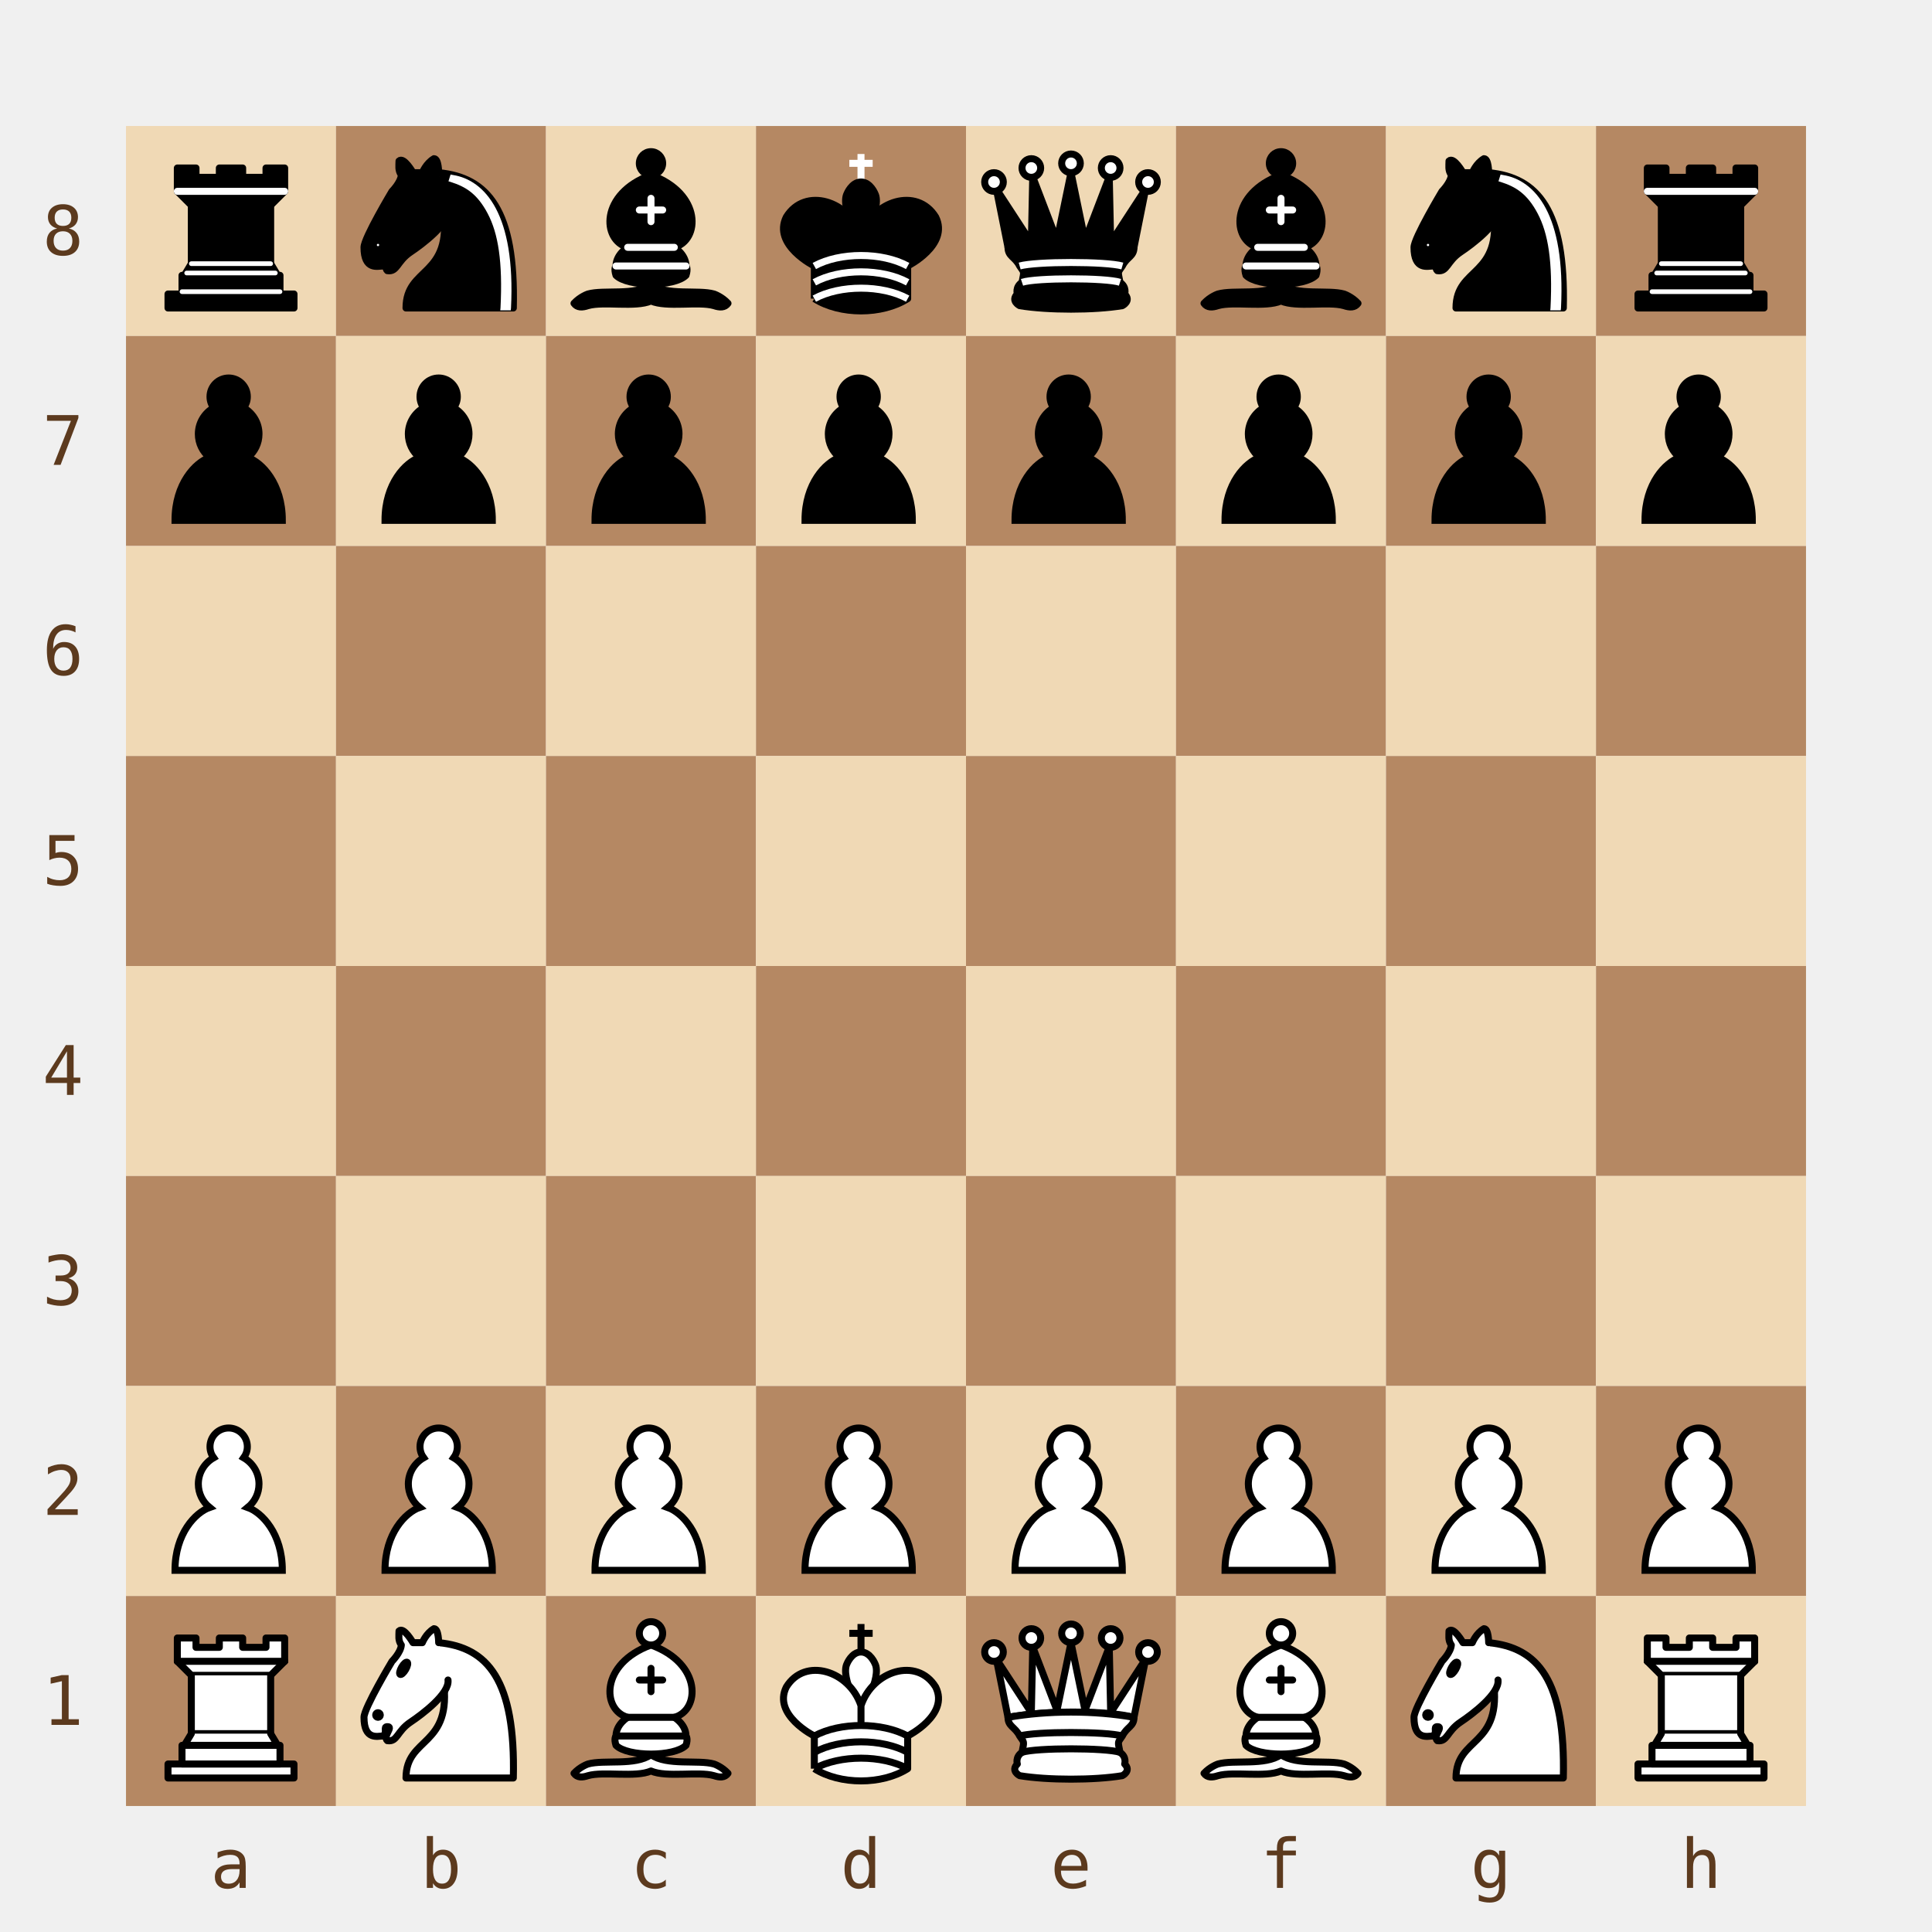
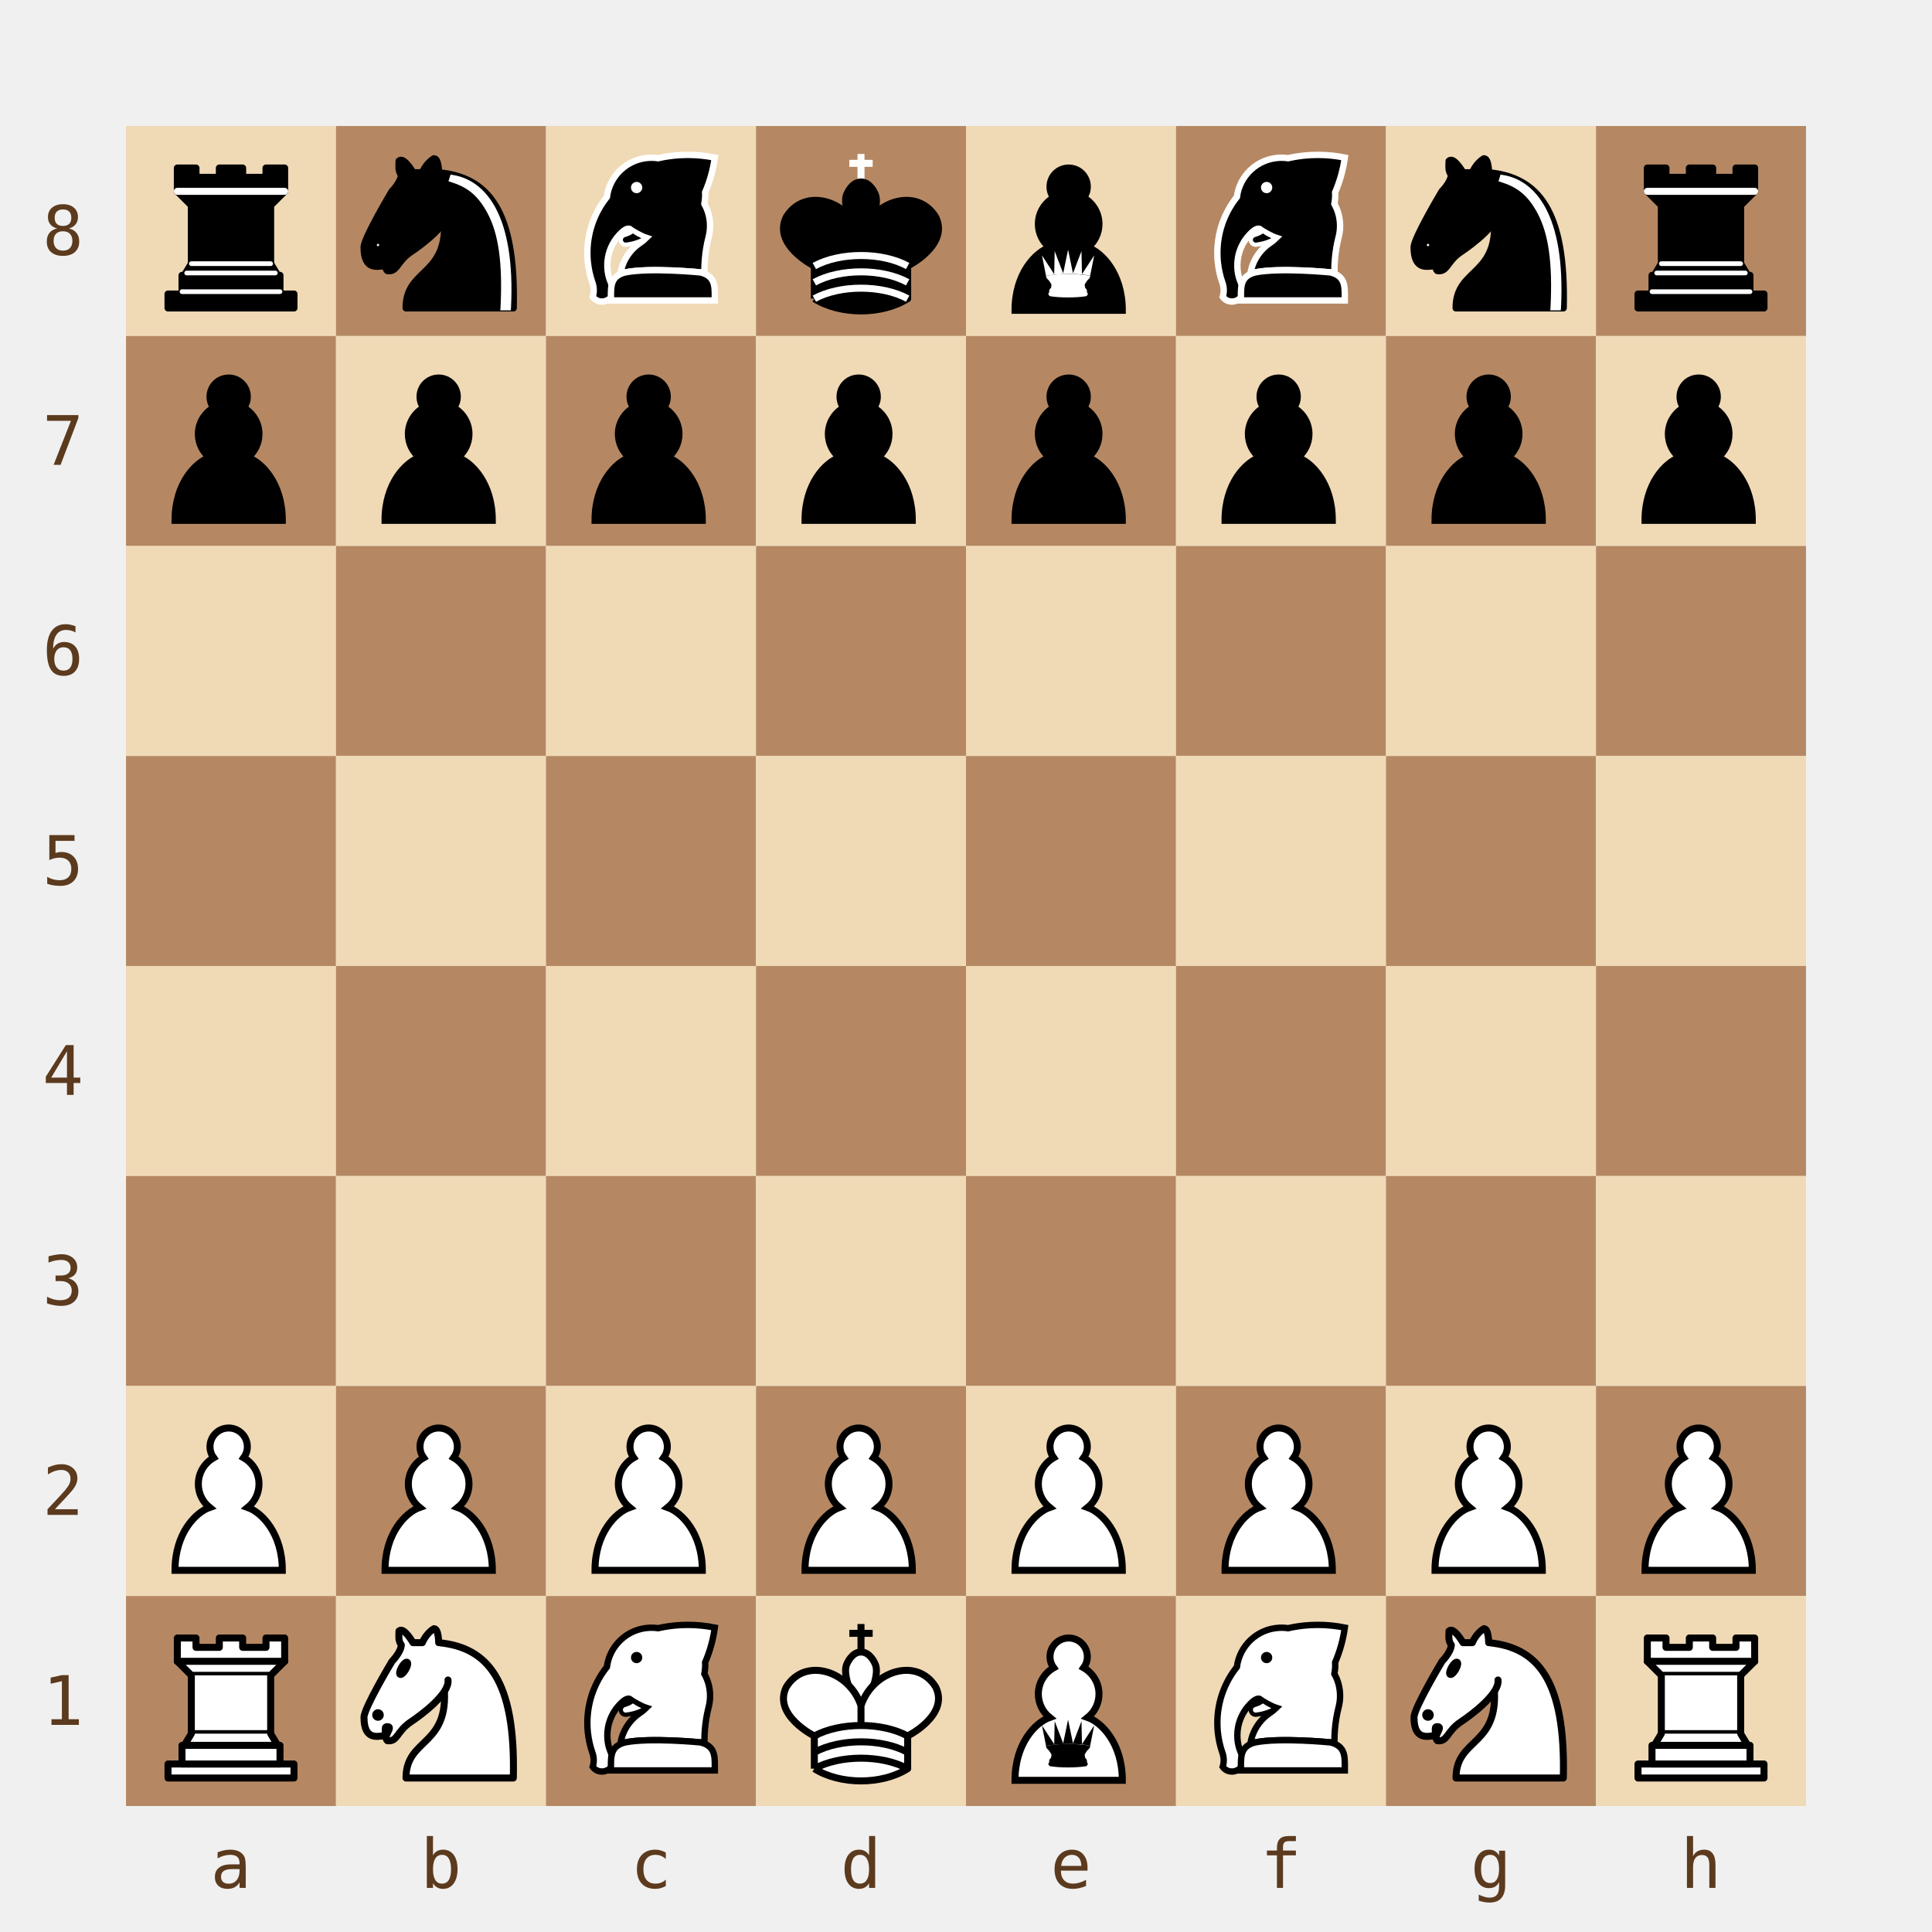
<svg xmlns="http://www.w3.org/2000/svg" width="368" height="368" viewBox="0 0 368 368">
  <defs>
    <symbol id="piece-r" viewBox="0 0 45 45">
      <g style="fill:#000;stroke:#000;stroke-width:1.5;stroke-linecap:round;stroke-linejoin:round">
        <path d="M 9,39 L 36,39 L 36,36 L 9,36 L 9,39 z" />
        <path d="M 12,36 L 12,32 L 33,32 L 33,36 L 12,36 z" />
        <path d="M 11,14 L 11,9 L 15,9 L 15,11 L 20,11 L 20,9 L 25,9 L 25,11 L 30,11 L 30,9 L 34,9 L 34,14" />
        <path d="M 34,14 L 31,17 L 14,17 L 11,14" />
        <path d="M 31,17 L 31,29.5 L 14,29.5 L 14,17" />
        <path d="M 31,29.5 L 32.5,32 L 12.5,32 L 14,29.5" />
        <path d="M 11,14 L 34,14" style="fill:none;stroke:#fff;stroke-linejoin:miter" />
        <path d="M 12,35.5 L 33,35.5" style="fill:none;stroke:#fff;stroke-width:1" />
        <path d="M 13,31.5 L 32,31.5" style="fill:none;stroke:#fff;stroke-width:1" />
        <path d="M 14,29.5 L 31,29.5" style="fill:none;stroke:#fff;stroke-width:1" />
      </g>
    </symbol>
    <symbol id="piece-n" viewBox="0 0 45 45">
      <g style="fill:none;stroke:#000;stroke-width:1.5;stroke-linecap:round;stroke-linejoin:round">
        <path d="M 22,10 C 32.5,11 38.5,18 38,39 L 15,39 C 15,30 25,32.5 23,18" style="fill:#000" />
        <path d="M 24,18 C 24.38,20.91 18.45,25.37 16,27 C 13,29 13.18,31.34 11,31 C 9.958,30.06 12.41,27.96 11,28 C 10,28 11.19,29.23 10,30 C 9,30 5.997,31 6,26 C 6,24 12,14 12,14 C 12,14 13.89,12.1 14,10.5 C 13.27,9.506 13.5,8.5 13.5,7.5 C 14.5,6.5 16.5,10 16.5,10 L 18.5,10 C 18.5,10 19.28,8.008 21,7 C 22,7 22,10 22,10" style="fill:#000" />
        <path d="M 9.5,25.5 A 0.5,0.5 0 1 1 8.5,25.5 A 0.5,0.5 0 1 1 9.5,25.5 z" style="fill:#fff" />
        <path d="M 15,15.5 A 0.5,1.5 0 1 1 14,15.5 A 0.5,1.5 0 1 1 15,15.5 z" transform="matrix(0.866,0.5,-0.5,0.866,9.693,-5.173)" style="fill:#fff" />
        <path d="M 24.55,10.4 L 24.1,11.85 L 24.6,12 C 27.75,13 30.25,14.49 32.5,18.75 C 34.75,23.01 35.75,29.06 35.25,39 L 35.2,39.5 L 37.45,39.5 L 37.5,39 C 38,28.94 36.62,22.15 34.25,17.66 C 31.88,13.17 28.46,11.02 25.06,10.5 L 24.55,10.4 z" style="fill:#fff;stroke:none" />
      </g>
    </symbol>
-     <symbol id="piece-b" viewBox="0 0 45 45">
-       <g style="fill:none;stroke:#000;stroke-width:1.5;stroke-linecap:round;stroke-linejoin:round">
-         <g style="fill:#000;stroke-linecap:butt">
-           <path d="M 9,36 C 12.39,35.03 19.11,36.43 22.5,34 C 25.89,36.43 32.61,35.03 36,36 C 36,36 37.65,36.54 39,38 C 38.32,38.97 37.2,38.91 36,38.5 C 32.61,37.53 25.89,38.96 22.5,37.5 C 19.11,38.96 12.39,37.53 9,38.5 C 7.8,38.91 6.68,38.97 6,38 C 7.35,36.54 9,36 9,36 z" />
-           <path d="M 15,32 C 17.5,34.5 27.5,34.5 30,32 C 30.5,30.5 30,30 30,30 C 30,27.5 27.5,26 27.5,26 C 33,24.5 33.5,14.5 22.5,10.5 C 11.5,14.5 12,24.5 17.5,26 C 17.5,26 15,27.5 15,30 C 15,30 14.5,30.5 15,32 z" />
-           <path d="M 25,8 A 2.5,2.5 0 1 1 20,8 A 2.5,2.5 0 1 1 25,8 z" />
-         </g>
-         <path d="M 17.5,26 L 27.5,26 M 15,30 L 30,30 M 22.5,15.5 L 22.5,20.5 M 20,18 L 25,18" style="fill:none;stroke:#fff;stroke-linejoin:miter" />
-       </g>
-     </symbol>
-     <symbol id="piece-q" viewBox="0 0 45 45">
-       <g style="fill:#000;stroke:#000;stroke-width:1.5;stroke-linejoin:round">
-         <path d="M 9,26 C 17.5,24.5 30,24.5 36,26 L 38.5,13.5 L 31,25 L 30.7,10.9 L 25.5,24.5 L 22.5,10 L 19.5,24.5 L 14.3,10.9 L 14,25 L 6.5,13.5 L 9,26 z" />
-         <path d="M 9,26 C 9,28 10.5,28 11.5,30 C 12.5,31.5 12.5,31 12,33.5 C 10.5,34.5 11,36 11,36 C 9.5,37.5 11.5,38.5 11.5,38.5 C 17.5,39.5 27.5,39.5 33.5,38.5 C 33.5,38.5 35.5,37.5 34,36 C 34,36 34.5,34.5 33,33.5 C 32.5,31 32.5,31.5 33.5,30 C 34.5,28 36,28 36,26 C 27.5,24.5 17.5,24.5 9,26 z" />
-         <path d="M 11.5,30 C 15,29 30,29 33.5,30" style="fill:none;stroke:#fff" />
-         <path d="M 12,33.5 C 15,32.5 30,32.5 33,33.5" style="fill:none;stroke:#fff" />
-         <circle cx="6" cy="12" r="2" style="fill:#fff" />
-         <circle cx="14" cy="9" r="2" style="fill:#fff" />
-         <circle cx="22.5" cy="8" r="2" style="fill:#fff" />
-         <circle cx="31" cy="9" r="2" style="fill:#fff" />
-         <circle cx="39" cy="12" r="2" style="fill:#fff" />
+     <symbol id="piece-e" viewBox="0 0 45 45">
+       <g transform="translate(2,1) scale(0.228)">
+         <path d="M140.07,68.8c3.43,6.1,5.37,13.14,5.37,20.64,0,3.43-.41,6.78-1.19,9.97-.1,.37-.17,.72-.27,1.09-1.69,6.7-2.84,13.61-3.41,20.68-.29,3.45-.43,6.91-.43,10.44,0,.93,.01,1.86,.04,2.79-1.09-.45-2.3-.85-3.65-1.2,0,0-47.52-4.73-70.93,0-1.42,.36-2.69,.78-3.82,1.27h-.63c1.09-7.23,3.99-13.85,8.24-19.4,2.72-3.58,6.02-6.71,9.76-9.27,.25-.16,.49-.31,.72-.49,2.01-1.36,3.88-2.9,5.61-4.6-4.46-1.44-12.33-5.8-16.01-8.57-2.29-.53-5.69,2.3-5.69,2.3-1.19,.99-2.3,2.06-3.37,3.19-.81,.84-1.58,1.72-2.28,2.61-4.24,5.31-7.24,11.68-8.55,18.63-.47,2.51-.7,5.1-.7,7.77,0,3.97,.55,7.8,1.58,11.45,0,0,1.43,4.08,2.52,6.8,.35,.88,.67,1.61,.89,2.02,1.27,2.36,1.06,6.71-1.63,9.88-1.17,1.38-2.81,2.54-4.99,3.22-.97,.33-1.99,.54-3.06,.58-.25,0-.49-.02-.74-.02-.59-.02-1.17-.08-1.73-.17-1.97-.37-3.74-1.28-5.14-2.59-.55-.49-1.03-1.03-1.44-1.64,.61-1.94,.92-4.01,.92-6.15s-.31-4.21-.92-6.15c0-.02,.02-.04,.02-.04,0-.02-.02-.06-.02-.08-.12-.33-.23-.68-.37-1.01-2.12-6.14-3.58-12.6-4.25-19.28-.12-1.17-.21-2.36-.29-3.54v-.02c-.1-1.66-.14-3.31-.14-4.99,0-18.42,5.88-35.47,15.89-49.36,.78-1.11,1.61-2.22,2.47-3.29,2.57-20.02,19.14-35.67,39.6-36.78,.78-.06,1.58-.08,2.38-.08,2.05,0,4.07,.16,6.04,.43,.02,0,.06,0,.08,.02,1.83-.41,3.68-.78,5.53-1.11,.78-.14,1.56-.27,2.36-.39,.8-.14,1.61-.26,2.41-.37,1.03-.16,2.06-.27,3.09-.39,.41-.06,.8-.1,1.21-.14,.97-.1,1.97-.19,2.96-.27,1.34-.12,2.72-.2,4.09-.28,2.08-.1,4.18-.16,6.31-.16,8.7,0,17.19,.88,25.39,2.55-1.58,11.45-4.67,22.41-9.09,32.67,.06,.8,.08,1.61,.08,2.43,0,.68-.02,1.38-.06,2.06,0,.1,0,.17-.02,.27-.02,.58-.06,1.15-.12,1.71,0,.12-.02,.24-.04,.33-.06,.6-.12,1.19-.21,1.79,0,.08-.02,.16-.04,.24-.08,.52-.16,1.03-.27,1.56l-.06,.35v.04Z" style="fill:#000;stroke:#fff;stroke-width:6" />
+         <path d="M52.25,156.09v3.47h97.65v-3.47c.03-10.4,.05-19.46-13.36-22.87,0,0-47.52-4.73-70.93,0h0c-13.41,3.41-13.39,12.47-13.36,22.87Z" style="fill:#000;stroke:#fff;stroke-width:6" />
+         <path d="M72.65,94.39c.12,0,7.82,4.74,12.82,6.35-.21,.17-.4,.35-.61,.52-.02,.02-.05,.02-.07,.02-5.44,3.05-11.32,5.01-17.56,5.82l-.31,.05c-.14,.02-.24,.05-.38,.05l-.21-.02-.17,.05c-2.58,0-4.66-2.08-4.66-4.66,0-1.96,1.3-3.78,3.14-4.4l.28-.07c2.88-.9,5.28-1.91,7.72-3.7Z" style="fill:#000;stroke:#fff;stroke-width:4" />
+         <circle cx="76.4" cy="53.46" r="5.3" style="fill:#fff;stroke:none" />
      </g>
    </symbol>
    <symbol id="piece-k" viewBox="0 0 45 45">
      <g style="fill:#000;stroke:#000;stroke-width:1.5;stroke-linejoin:round">
        <path d="M 22.5,11.63 L 22.5,6" style="fill:none;stroke:#fff;stroke-linejoin:miter" />
        <path d="M 20,8 L 25,8" style="fill:none;stroke:#fff;stroke-linejoin:miter" />
        <path d="M 22.5,25 C 22.5,25 27,17.5 25.5,14.5 C 25.5,14.5 24.5,12 22.5,12 C 20.5,12 19.5,14.5 19.5,14.5 C 18,17.5 22.5,25 22.5,25" />
        <path d="M 12.5,37 C 18,40.5 27,40.5 32.5,37 L 32.5,30 C 32.5,30 41.5,25.5 38.5,19.5 C 34.5,13 25,16 22.5,23.5 L 22.5,27 L 22.5,23.5 C 20,16 10.5,13 6.5,19.5 C 3.5,25.5 12.5,30 12.5,30 L 12.5,37" />
        <path d="M 12.5,30 C 18,27 27,27 32.5,30" style="fill:none;stroke:#fff" />
        <path d="M 12.5,33.5 C 18,30.5 27,30.5 32.5,33.5" style="fill:none;stroke:#fff" />
        <path d="M 12.5,37 C 18,34 27,34 32.5,37" style="fill:none;stroke:#fff" />
      </g>
    </symbol>
+     <symbol id="piece-f" viewBox="0 0 45 45">
+       <path d="M 22,9 C 19.79,9 18,10.79 18,13 C 18,13.89 18.29,14.71 18.78,15.38 C 16.83,16.5 15.5,18.59 15.5,21 C 15.5,23.03 16.44,24.84 17.91,26.03 C 14.91,27.09 10.5,31.58 10.5,39.5 L 33.5,39.5 C 33.5,31.58 29.09,27.09 26.09,26.03 C 27.56,24.84 28.5,23.03 28.5,21 C 28.5,18.59 27.17,16.5 25.22,15.38 C 25.71,14.71 26,13.89 26,13 C 26,10.79 24.21,9 22,9 z" style="fill:#000;stroke:#000;stroke-width:1.5;stroke-linecap:round" />
+       <g transform="translate(14,23) scale(0.35)">
+         <path d="M 9,26 C 17.5,24.5 30,24.5 36,26 L 38.5,13.5 L 31,25 L 30.7,10.9 L 25.5,24.5 L 22.5,10 L 19.5,24.5 L 14.3,10.9 L 14,25 L 6.5,13.5 L 9,26 z" style="fill:#fff;stroke:none" />
+         <path d="M 9,26 C 9,28 10.5,28 11.5,30 C 12.5,31.5 12.5,31 12,33.5 C 10.5,34.5 11,36 11,36 C 9.5,37.5 11.5,38.5 11.5,38.5 C 17.5,39.5 27.5,39.5 33.5,38.5 C 33.5,38.5 35.5,37.5 34,36 C 34,36 34.5,34.5 33,33.5 C 32.5,31 32.5,31.5 33.5,30 C 34.5,28 36,28 36,26 C 27.5,24.5 17.5,24.5 9,26 z" style="fill:#fff;stroke:none" />
+       </g>
+     </symbol>
    <symbol id="piece-p" viewBox="0 0 45 45">
      <path d="M 22,9 C 19.79,9 18,10.79 18,13 C 18,13.89 18.29,14.71 18.78,15.38 C 16.83,16.5 15.5,18.59 15.5,21 C 15.5,23.03 16.44,24.84 17.91,26.03 C 14.91,27.09 10.5,31.58 10.5,39.5 L 33.5,39.5 C 33.5,31.58 29.09,27.09 26.09,26.03 C 27.56,24.84 28.5,23.03 28.5,21 C 28.5,18.59 27.17,16.5 25.22,15.38 C 25.71,14.71 26,13.89 26,13 C 26,10.79 24.21,9 22,9 z" style="fill:#000;stroke:#000;stroke-width:1.5;stroke-linecap:round" />
    </symbol>
    <symbol id="piece-P" viewBox="0 0 45 45">
      <path d="M 22,9 C 19.79,9 18,10.79 18,13 C 18,13.89 18.29,14.71 18.78,15.38 C 16.83,16.5 15.5,18.59 15.5,21 C 15.5,23.03 16.44,24.84 17.91,26.03 C 14.91,27.09 10.5,31.58 10.5,39.5 L 33.5,39.5 C 33.5,31.58 29.09,27.09 26.09,26.03 C 27.56,24.84 28.5,23.03 28.5,21 C 28.5,18.59 27.17,16.5 25.22,15.38 C 25.71,14.71 26,13.89 26,13 C 26,10.79 24.21,9 22,9 z" style="fill:#fff;stroke:#000;stroke-width:1.5;stroke-linecap:round" />
    </symbol>
    <symbol id="piece-R" viewBox="0 0 45 45">
      <g style="fill:#fff;stroke:#000;stroke-width:1.5;stroke-linecap:round;stroke-linejoin:round">
        <path d="M 9,39 L 36,39 L 36,36 L 9,36 L 9,39 z" />
        <path d="M 12,36 L 12,32 L 33,32 L 33,36 L 12,36 z" />
        <path d="M 11,14 L 11,9 L 15,9 L 15,11 L 20,11 L 20,9 L 25,9 L 25,11 L 30,11 L 30,9 L 34,9 L 34,14" />
        <path d="M 34,14 L 31,17 L 14,17 L 11,14" />
        <path d="M 31,17 L 31,29.5 L 14,29.5 L 14,17" />
        <path d="M 31,29.5 L 32.5,32 L 12.5,32 L 14,29.5" />
        <path d="M 11,14 L 34,14" style="fill:none" />
      </g>
    </symbol>
    <symbol id="piece-N" viewBox="0 0 45 45">
      <g style="fill:none;stroke:#000;stroke-width:1.5;stroke-linecap:round;stroke-linejoin:round">
        <path d="M 22,10 C 32.5,11 38.5,18 38,39 L 15,39 C 15,30 25,32.5 23,18" style="fill:#fff" />
        <path d="M 24,18 C 24.38,20.91 18.45,25.37 16,27 C 13,29 13.18,31.34 11,31 C 9.958,30.06 12.41,27.96 11,28 C 10,28 11.19,29.23 10,30 C 9,30 5.997,31 6,26 C 6,24 12,14 12,14 C 12,14 13.89,12.1 14,10.5 C 13.27,9.506 13.5,8.5 13.5,7.5 C 14.5,6.5 16.5,10 16.5,10 L 18.5,10 C 18.5,10 19.28,8.008 21,7 C 22,7 22,10 22,10" style="fill:#fff" />
        <path d="M 9.5,25.5 A 0.5,0.5 0 1 1 8.5,25.5 A 0.5,0.5 0 1 1 9.5,25.5 z" style="fill:#000" />
        <path d="M 15,15.5 A 0.5,1.5 0 1 1 14,15.5 A 0.5,1.5 0 1 1 15,15.5 z" transform="matrix(0.866,0.5,-0.5,0.866,9.693,-5.173)" style="fill:#000" />
      </g>
    </symbol>
-     <symbol id="piece-B" viewBox="0 0 45 45">
-       <g style="fill:none;stroke:#000;stroke-width:1.5;stroke-linecap:round;stroke-linejoin:round">
-         <g style="fill:#fff;stroke-linecap:butt">
-           <path d="M 9,36 C 12.39,35.03 19.11,36.43 22.5,34 C 25.89,36.43 32.61,35.03 36,36 C 36,36 37.65,36.54 39,38 C 38.32,38.97 37.2,38.91 36,38.5 C 32.61,37.53 25.89,38.96 22.5,37.5 C 19.11,38.96 12.39,37.53 9,38.5 C 7.8,38.91 6.68,38.97 6,38 C 7.35,36.54 9,36 9,36 z" />
-           <path d="M 15,32 C 17.5,34.5 27.5,34.5 30,32 C 30.5,30.5 30,30 30,30 C 30,27.5 27.5,26 27.5,26 C 33,24.5 33.5,14.5 22.5,10.5 C 11.5,14.5 12,24.5 17.5,26 C 17.5,26 15,27.5 15,30 C 15,30 14.5,30.5 15,32 z" />
-           <path d="M 25,8 A 2.5,2.5 0 1 1 20,8 A 2.5,2.5 0 1 1 25,8 z" />
-         </g>
-         <path d="M 17.5,26 L 27.5,26 M 15,30 L 30,30 M 22.5,15.5 L 22.5,20.5 M 20,18 L 25,18" style="fill:none;stroke:#000;stroke-linejoin:miter" />
-       </g>
-     </symbol>
-     <symbol id="piece-Q" viewBox="0 0 45 45">
-       <g style="fill:#fff;stroke:#000;stroke-width:1.5;stroke-linejoin:round">
-         <path d="M 9,26 C 17.5,24.5 30,24.5 36,26 L 38.5,13.5 L 31,25 L 30.7,10.9 L 25.5,24.5 L 22.5,10 L 19.5,24.5 L 14.3,10.9 L 14,25 L 6.5,13.5 L 9,26 z" />
-         <path d="M 9,26 C 9,28 10.5,28 11.5,30 C 12.5,31.5 12.5,31 12,33.5 C 10.5,34.5 11,36 11,36 C 9.5,37.5 11.5,38.5 11.5,38.5 C 17.5,39.5 27.5,39.5 33.5,38.5 C 33.5,38.5 35.5,37.5 34,36 C 34,36 34.5,34.5 33,33.5 C 32.5,31 32.5,31.5 33.5,30 C 34.5,28 36,28 36,26 C 27.5,24.5 17.5,24.5 9,26 z" />
-         <path d="M 11.5,30 C 15,29 30,29 33.5,30" style="fill:none" />
-         <path d="M 12,33.5 C 15,32.5 30,32.5 33,33.5" style="fill:none" />
-         <circle cx="6" cy="12" r="2" />
-         <circle cx="14" cy="9" r="2" />
-         <circle cx="22.5" cy="8" r="2" />
-         <circle cx="31" cy="9" r="2" />
-         <circle cx="39" cy="12" r="2" />
+     <symbol id="piece-E" viewBox="0 0 45 45">
+       <g transform="translate(2,1) scale(0.228)">
+         <path d="M140.07,68.8c3.43,6.1,5.37,13.14,5.37,20.64,0,3.43-.41,6.78-1.19,9.97-.1,.37-.17,.72-.27,1.09-1.69,6.7-2.84,13.61-3.41,20.68-.29,3.45-.43,6.91-.43,10.44,0,.93,.01,1.86,.04,2.79-1.09-.45-2.3-.85-3.65-1.2,0,0-47.52-4.73-70.93,0-1.42,.36-2.69,.78-3.82,1.27h-.63c1.09-7.23,3.99-13.85,8.24-19.4,2.72-3.58,6.02-6.71,9.76-9.27,.25-.16,.49-.31,.72-.49,2.01-1.36,3.88-2.9,5.61-4.6-4.46-1.44-12.33-5.8-16.01-8.57-2.29-.53-5.69,2.3-5.69,2.3-1.19,.99-2.3,2.06-3.37,3.19-.81,.84-1.58,1.72-2.28,2.61-4.24,5.31-7.24,11.68-8.55,18.63-.47,2.51-.7,5.1-.7,7.77,0,3.97,.55,7.8,1.58,11.45,0,0,1.43,4.08,2.52,6.8,.35,.88,.67,1.61,.89,2.02,1.27,2.36,1.06,6.71-1.63,9.88-1.17,1.38-2.81,2.54-4.99,3.22-.97,.33-1.99,.54-3.06,.58-.25,0-.49-.02-.74-.02-.59-.02-1.17-.08-1.73-.17-1.97-.37-3.74-1.28-5.14-2.59-.55-.49-1.03-1.03-1.44-1.64,.61-1.94,.92-4.01,.92-6.15s-.31-4.21-.92-6.15c0-.02,.02-.04,.02-.04,0-.02-.02-.06-.02-.08-.12-.33-.23-.68-.37-1.01-2.12-6.14-3.58-12.6-4.25-19.28-.12-1.17-.21-2.36-.29-3.54v-.02c-.1-1.66-.14-3.31-.14-4.99,0-18.42,5.88-35.47,15.89-49.36,.78-1.11,1.61-2.22,2.47-3.29,2.57-20.02,19.14-35.67,39.6-36.78,.78-.06,1.58-.08,2.38-.08,2.05,0,4.07,.16,6.04,.43,.02,0,.06,0,.08,.02,1.83-.41,3.68-.78,5.53-1.11,.78-.14,1.56-.27,2.36-.39,.8-.14,1.61-.26,2.41-.37,1.03-.16,2.06-.27,3.09-.39,.41-.06,.8-.1,1.21-.14,.97-.1,1.97-.19,2.96-.27,1.34-.12,2.72-.2,4.09-.28,2.08-.1,4.18-.16,6.31-.16,8.7,0,17.19,.88,25.39,2.55-1.58,11.45-4.67,22.41-9.09,32.67,.06,.8,.08,1.61,.08,2.43,0,.68-.02,1.38-.06,2.06,0,.1,0,.17-.02,.27-.02,.58-.06,1.15-.12,1.71,0,.12-.02,.24-.04,.33-.06,.6-.12,1.19-.21,1.79,0,.08-.02,.16-.04,.24-.08,.52-.16,1.03-.27,1.56l-.06,.35v.04Z" style="fill:#fff;stroke:#000;stroke-width:6" />
+         <path d="M52.25,156.09v3.47h97.65v-3.47c.03-10.4,.05-19.46-13.36-22.87,0,0-47.52-4.73-70.93,0h0c-13.41,3.41-13.39,12.47-13.36,22.87Z" style="fill:#fff;stroke:#000;stroke-width:6" />
+         <path d="M72.65,94.39c.12,0,7.82,4.74,12.82,6.35-.21,.17-.4,.35-.61,.52-.02,.02-.05,.02-.07,.02-5.44,3.05-11.32,5.01-17.56,5.82l-.31,.05c-.14,.02-.24,.05-.38,.05l-.21-.02-.17,.05c-2.58,0-4.66-2.08-4.66-4.66,0-1.96,1.3-3.78,3.14-4.4l.28-.07c2.88-.9,5.28-1.91,7.72-3.7Z" style="fill:#fff;stroke:#000;stroke-width:4" />
+         <circle cx="76.4" cy="53.46" r="5.3" style="fill:#000;stroke:none" />
      </g>
    </symbol>
    <symbol id="piece-K" viewBox="0 0 45 45">
      <g style="fill:#fff;stroke:#000;stroke-width:1.5;stroke-linejoin:round">
        <path d="M 22.5,11.63 L 22.5,6" style="fill:none;stroke-linejoin:miter" />
        <path d="M 20,8 L 25,8" style="fill:none;stroke-linejoin:miter" />
        <path d="M 22.5,25 C 22.5,25 27,17.5 25.5,14.5 C 25.5,14.5 24.5,12 22.5,12 C 20.5,12 19.5,14.5 19.5,14.5 C 18,17.5 22.5,25 22.5,25" />
        <path d="M 12.5,37 C 18,40.5 27,40.5 32.5,37 L 32.5,30 C 32.5,30 41.5,25.5 38.5,19.5 C 34.5,13 25,16 22.5,23.5 L 22.5,27 L 22.5,23.5 C 20,16 10.5,13 6.5,19.5 C 3.5,25.5 12.5,30 12.5,30 L 12.5,37" />
        <path d="M 12.5,30 C 18,27 27,27 32.5,30" />
        <path d="M 12.5,33.5 C 18,30.5 27,30.5 32.5,33.5" />
        <path d="M 12.5,37 C 18,34 27,34 32.5,37" />
+       </g>
+     </symbol>
+     <symbol id="piece-F" viewBox="0 0 45 45">
+       <path d="M 22,9 C 19.79,9 18,10.79 18,13 C 18,13.89 18.29,14.71 18.78,15.38 C 16.83,16.5 15.5,18.59 15.5,21 C 15.5,23.03 16.44,24.84 17.91,26.03 C 14.91,27.09 10.5,31.58 10.5,39.5 L 33.5,39.5 C 33.5,31.58 29.09,27.09 26.09,26.03 C 27.56,24.84 28.5,23.03 28.5,21 C 28.5,18.59 27.17,16.5 25.22,15.38 C 25.71,14.71 26,13.89 26,13 C 26,10.79 24.21,9 22,9 z" style="fill:#fff;stroke:#000;stroke-width:1.5;stroke-linecap:round" />
+       <g transform="translate(14,23) scale(0.35)">
+         <path d="M 9,26 C 17.5,24.5 30,24.5 36,26 L 38.5,13.5 L 31,25 L 30.7,10.9 L 25.5,24.5 L 22.5,10 L 19.5,24.5 L 14.3,10.9 L 14,25 L 6.5,13.5 L 9,26 z" style="fill:#000;stroke:none" />
+         <path d="M 9,26 C 9,28 10.5,28 11.5,30 C 12.5,31.5 12.5,31 12,33.5 C 10.5,34.5 11,36 11,36 C 9.5,37.5 11.5,38.5 11.5,38.5 C 17.5,39.5 27.5,39.5 33.5,38.5 C 33.5,38.5 35.5,37.5 34,36 C 34,36 34.5,34.5 33,33.5 C 32.5,31 32.5,31.5 33.5,30 C 34.5,28 36,28 36,26 C 27.5,24.5 17.5,24.5 9,26 z" style="fill:#000;stroke:none" />
      </g>
    </symbol>
  </defs>
  <rect x="24" y="24" width="40" height="40" fill="#f0d9b5" />
  <rect x="64" y="24" width="40" height="40" fill="#b58863" />
  <rect x="104" y="24" width="40" height="40" fill="#f0d9b5" />
  <rect x="144" y="24" width="40" height="40" fill="#b58863" />
  <rect x="184" y="24" width="40" height="40" fill="#f0d9b5" />
  <rect x="224" y="24" width="40" height="40" fill="#b58863" />
  <rect x="264" y="24" width="40" height="40" fill="#f0d9b5" />
  <rect x="304" y="24" width="40" height="40" fill="#b58863" />
  <rect x="24" y="64" width="40" height="40" fill="#b58863" />
  <rect x="64" y="64" width="40" height="40" fill="#f0d9b5" />
  <rect x="104" y="64" width="40" height="40" fill="#b58863" />
  <rect x="144" y="64" width="40" height="40" fill="#f0d9b5" />
  <rect x="184" y="64" width="40" height="40" fill="#b58863" />
  <rect x="224" y="64" width="40" height="40" fill="#f0d9b5" />
  <rect x="264" y="64" width="40" height="40" fill="#b58863" />
  <rect x="304" y="64" width="40" height="40" fill="#f0d9b5" />
  <rect x="24" y="104" width="40" height="40" fill="#f0d9b5" />
  <rect x="64" y="104" width="40" height="40" fill="#b58863" />
  <rect x="104" y="104" width="40" height="40" fill="#f0d9b5" />
  <rect x="144" y="104" width="40" height="40" fill="#b58863" />
  <rect x="184" y="104" width="40" height="40" fill="#f0d9b5" />
  <rect x="224" y="104" width="40" height="40" fill="#b58863" />
  <rect x="264" y="104" width="40" height="40" fill="#f0d9b5" />
  <rect x="304" y="104" width="40" height="40" fill="#b58863" />
  <rect x="24" y="144" width="40" height="40" fill="#b58863" />
  <rect x="64" y="144" width="40" height="40" fill="#f0d9b5" />
  <rect x="104" y="144" width="40" height="40" fill="#b58863" />
  <rect x="144" y="144" width="40" height="40" fill="#f0d9b5" />
  <rect x="184" y="144" width="40" height="40" fill="#b58863" />
  <rect x="224" y="144" width="40" height="40" fill="#f0d9b5" />
  <rect x="264" y="144" width="40" height="40" fill="#b58863" />
  <rect x="304" y="144" width="40" height="40" fill="#f0d9b5" />
  <rect x="24" y="184" width="40" height="40" fill="#f0d9b5" />
  <rect x="64" y="184" width="40" height="40" fill="#b58863" />
  <rect x="104" y="184" width="40" height="40" fill="#f0d9b5" />
  <rect x="144" y="184" width="40" height="40" fill="#b58863" />
  <rect x="184" y="184" width="40" height="40" fill="#f0d9b5" />
  <rect x="224" y="184" width="40" height="40" fill="#b58863" />
  <rect x="264" y="184" width="40" height="40" fill="#f0d9b5" />
  <rect x="304" y="184" width="40" height="40" fill="#b58863" />
  <rect x="24" y="224" width="40" height="40" fill="#b58863" />
  <rect x="64" y="224" width="40" height="40" fill="#f0d9b5" />
  <rect x="104" y="224" width="40" height="40" fill="#b58863" />
  <rect x="144" y="224" width="40" height="40" fill="#f0d9b5" />
  <rect x="184" y="224" width="40" height="40" fill="#b58863" />
  <rect x="224" y="224" width="40" height="40" fill="#f0d9b5" />
  <rect x="264" y="224" width="40" height="40" fill="#b58863" />
  <rect x="304" y="224" width="40" height="40" fill="#f0d9b5" />
  <rect x="24" y="264" width="40" height="40" fill="#f0d9b5" />
  <rect x="64" y="264" width="40" height="40" fill="#b58863" />
  <rect x="104" y="264" width="40" height="40" fill="#f0d9b5" />
  <rect x="144" y="264" width="40" height="40" fill="#b58863" />
  <rect x="184" y="264" width="40" height="40" fill="#f0d9b5" />
  <rect x="224" y="264" width="40" height="40" fill="#b58863" />
  <rect x="264" y="264" width="40" height="40" fill="#f0d9b5" />
  <rect x="304" y="264" width="40" height="40" fill="#b58863" />
  <rect x="24" y="304" width="40" height="40" fill="#b58863" />
  <rect x="64" y="304" width="40" height="40" fill="#f0d9b5" />
  <rect x="104" y="304" width="40" height="40" fill="#b58863" />
  <rect x="144" y="304" width="40" height="40" fill="#f0d9b5" />
  <rect x="184" y="304" width="40" height="40" fill="#b58863" />
  <rect x="224" y="304" width="40" height="40" fill="#f0d9b5" />
  <rect x="264" y="304" width="40" height="40" fill="#b58863" />
  <rect x="304" y="304" width="40" height="40" fill="#f0d9b5" />
  <use href="#piece-r" x="24" y="24" width="40" height="40" />
  <use href="#piece-n" x="64" y="24" width="40" height="40" />
-   <use href="#piece-b" x="104" y="24" width="40" height="40" />
+   <use href="#piece-e" x="104" y="24" width="40" height="40" />
  <use href="#piece-k" x="144" y="24" width="40" height="40" />
-   <use href="#piece-q" x="184" y="24" width="40" height="40" />
-   <use href="#piece-b" x="224" y="24" width="40" height="40" />
+   <use href="#piece-f" x="184" y="24" width="40" height="40" />
+   <use href="#piece-e" x="224" y="24" width="40" height="40" />
  <use href="#piece-n" x="264" y="24" width="40" height="40" />
  <use href="#piece-r" x="304" y="24" width="40" height="40" />
  <use href="#piece-p" x="24" y="64" width="40" height="40" />
  <use href="#piece-p" x="64" y="64" width="40" height="40" />
  <use href="#piece-p" x="104" y="64" width="40" height="40" />
  <use href="#piece-p" x="144" y="64" width="40" height="40" />
  <use href="#piece-p" x="184" y="64" width="40" height="40" />
  <use href="#piece-p" x="224" y="64" width="40" height="40" />
  <use href="#piece-p" x="264" y="64" width="40" height="40" />
  <use href="#piece-p" x="304" y="64" width="40" height="40" />
  <use href="#piece-P" x="24" y="264" width="40" height="40" />
  <use href="#piece-P" x="64" y="264" width="40" height="40" />
  <use href="#piece-P" x="104" y="264" width="40" height="40" />
  <use href="#piece-P" x="144" y="264" width="40" height="40" />
  <use href="#piece-P" x="184" y="264" width="40" height="40" />
  <use href="#piece-P" x="224" y="264" width="40" height="40" />
  <use href="#piece-P" x="264" y="264" width="40" height="40" />
  <use href="#piece-P" x="304" y="264" width="40" height="40" />
  <use href="#piece-R" x="24" y="304" width="40" height="40" />
  <use href="#piece-N" x="64" y="304" width="40" height="40" />
-   <use href="#piece-B" x="104" y="304" width="40" height="40" />
+   <use href="#piece-E" x="104" y="304" width="40" height="40" />
  <use href="#piece-K" x="144" y="304" width="40" height="40" />
-   <use href="#piece-Q" x="184" y="304" width="40" height="40" />
-   <use href="#piece-B" x="224" y="304" width="40" height="40" />
+   <use href="#piece-F" x="184" y="304" width="40" height="40" />
+   <use href="#piece-E" x="224" y="304" width="40" height="40" />
  <use href="#piece-N" x="264" y="304" width="40" height="40" />
  <use href="#piece-R" x="304" y="304" width="40" height="40" />
  <text x="44" y="359.6" text-anchor="middle" font-size="13" fill="#5c3a1e" font-family="monospace">a</text>
  <text x="84" y="359.6" text-anchor="middle" font-size="13" fill="#5c3a1e" font-family="monospace">b</text>
  <text x="124" y="359.6" text-anchor="middle" font-size="13" fill="#5c3a1e" font-family="monospace">c</text>
  <text x="164" y="359.6" text-anchor="middle" font-size="13" fill="#5c3a1e" font-family="monospace">d</text>
  <text x="204" y="359.6" text-anchor="middle" font-size="13" fill="#5c3a1e" font-family="monospace">e</text>
  <text x="244" y="359.6" text-anchor="middle" font-size="13" fill="#5c3a1e" font-family="monospace">f</text>
  <text x="284" y="359.6" text-anchor="middle" font-size="13" fill="#5c3a1e" font-family="monospace">g</text>
  <text x="324" y="359.6" text-anchor="middle" font-size="13" fill="#5c3a1e" font-family="monospace">h</text>
  <text x="12" y="48.55" text-anchor="middle" font-size="13" fill="#5c3a1e" font-family="monospace">8</text>
  <text x="12" y="88.55" text-anchor="middle" font-size="13" fill="#5c3a1e" font-family="monospace">7</text>
  <text x="12" y="128.55" text-anchor="middle" font-size="13" fill="#5c3a1e" font-family="monospace">6</text>
  <text x="12" y="168.55" text-anchor="middle" font-size="13" fill="#5c3a1e" font-family="monospace">5</text>
  <text x="12" y="208.55" text-anchor="middle" font-size="13" fill="#5c3a1e" font-family="monospace">4</text>
  <text x="12" y="248.55" text-anchor="middle" font-size="13" fill="#5c3a1e" font-family="monospace">3</text>
  <text x="12" y="288.55" text-anchor="middle" font-size="13" fill="#5c3a1e" font-family="monospace">2</text>
  <text x="12" y="328.55" text-anchor="middle" font-size="13" fill="#5c3a1e" font-family="monospace">1</text>
</svg>
